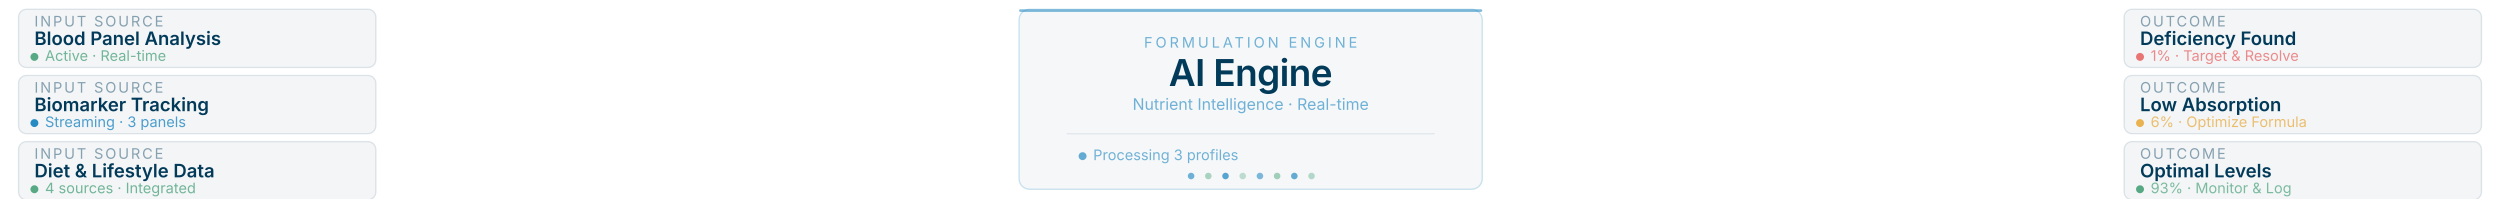
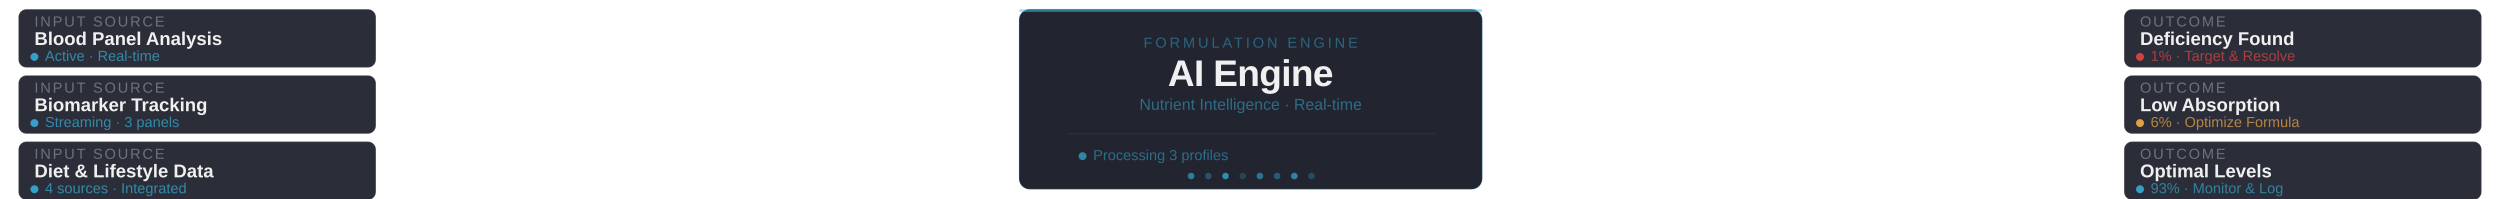
<svg xmlns="http://www.w3.org/2000/svg" viewBox="0 0 1889 150" fill="none">
-   <rect x="14" y="7" width="270" height="44" rx="6" fill="rgba(2,58,89,0.05)" stroke="rgba(2,58,89,0.12)" stroke-width="1" />
-   <text x="26" y="20" font-family="'Inter','Sofia Sans',Arial,sans-serif" font-size="11" fill="rgba(2,58,89,0.45)" letter-spacing="1.4">INPUT SOURCE</text>
-   <text x="26" y="34" font-family="'Inter','Sofia Sans',Arial,sans-serif" font-size="14" font-weight="600" fill="#023A59">Blood Panel Analysis</text>
-   <circle cx="26" cy="43" r="3" fill="#3B9B6F" opacity="0.85" />
-   <text x="34" y="46" font-family="'Inter','Sofia Sans',Arial,sans-serif" font-size="11" fill="rgba(59,155,111,0.70)">Active · Real-time</text>
-   <rect x="14" y="57" width="270" height="44" rx="6" fill="rgba(2,58,89,0.05)" stroke="rgba(2,58,89,0.12)" stroke-width="1" />
-   <text x="26" y="70" font-family="'Inter','Sofia Sans',Arial,sans-serif" font-size="11" fill="rgba(2,58,89,0.45)" letter-spacing="1.4">INPUT SOURCE</text>
-   <text x="26" y="84" font-family="'Inter','Sofia Sans',Arial,sans-serif" font-size="14" font-weight="600" fill="#023A59">Biomarker Tracking</text>
-   <circle cx="26" cy="93" r="3" fill="#0378BA" opacity="0.85" />
-   <text x="34" y="96" font-family="'Inter','Sofia Sans',Arial,sans-serif" font-size="11" fill="rgba(3,120,186,0.70)">Streaming · 3 panels</text>
-   <rect x="14" y="107" width="270" height="44" rx="6" fill="rgba(2,58,89,0.05)" stroke="rgba(2,58,89,0.12)" stroke-width="1" />
-   <text x="26" y="120" font-family="'Inter','Sofia Sans',Arial,sans-serif" font-size="11" fill="rgba(2,58,89,0.45)" letter-spacing="1.4">INPUT SOURCE</text>
-   <text x="26" y="134" font-family="'Inter','Sofia Sans',Arial,sans-serif" font-size="14" font-weight="600" fill="#023A59">Diet &amp; Lifestyle Data</text>
-   <circle cx="26" cy="143" r="3" fill="#3B9B6F" opacity="0.85" />
-   <text x="34" y="146" font-family="'Inter','Sofia Sans',Arial,sans-serif" font-size="11" fill="rgba(59,155,111,0.70)">4 sources · Integrated</text>
-   <rect x="770" y="7" width="350" height="136" rx="8" fill="rgba(2,58,89,0.04)" stroke="rgba(3,120,186,0.20)" stroke-width="1" />
-   <rect x="770" y="7" width="350" height="2" rx="1" fill="rgba(3,120,186,0.50)" />
-   <text x="945" y="36" text-anchor="middle" font-family="'Inter','Sofia Sans',Arial,sans-serif" font-size="11" fill="rgba(3,120,186,0.55)" letter-spacing="2.2">FORMULATION ENGINE</text>
-   <text x="945" y="65" text-anchor="middle" font-family="'Inter','Sofia Sans',Arial,sans-serif" font-size="28" font-weight="600" fill="#023A59" letter-spacing="-0.5">AI Engine</text>
-   <text x="945" y="83" text-anchor="middle" font-family="'Inter','Sofia Sans',Arial,sans-serif" font-size="12" fill="rgba(3,120,186,0.55)">Nutrient Intelligence · Real-time</text>
-   <line x1="806" y1="101" x2="1084" y2="101" stroke="rgba(2,58,89,0.08)" stroke-width="1" />
-   <circle cx="818" cy="118" r="3" fill="#0378BA" opacity="0.60" />
-   <text x="826" y="121" font-family="'Inter','Sofia Sans',Arial,sans-serif" font-size="11" fill="rgba(3,120,186,0.55)">Processing 3 profiles</text>
-   <circle cx="900" cy="133" r="2.5" fill="rgba(3,120,186,0.55)" />
-   <circle cx="913" cy="133" r="2.5" fill="rgba(59,155,111,0.40)" />
-   <circle cx="926" cy="133" r="2.5" fill="rgba(3,120,186,0.65)" />
-   <circle cx="939" cy="133" r="2.5" fill="rgba(59,155,111,0.30)" />
-   <circle cx="952" cy="133" r="2.5" fill="rgba(3,120,186,0.50)" />
-   <circle cx="965" cy="133" r="2.5" fill="rgba(59,155,111,0.45)" />
-   <circle cx="978" cy="133" r="2.5" fill="rgba(3,120,186,0.60)" />
-   <circle cx="991" cy="133" r="2.5" fill="rgba(59,155,111,0.35)" />
-   <rect x="1605" y="7" width="270" height="44" rx="6" fill="rgba(2,58,89,0.05)" stroke="rgba(2,58,89,0.12)" stroke-width="1" />
-   <text x="1617" y="20" font-family="'Inter','Sofia Sans',Arial,sans-serif" font-size="11" fill="rgba(2,58,89,0.45)" letter-spacing="1.4">OUTCOME</text>
-   <text x="1617" y="34" font-family="'Inter','Sofia Sans',Arial,sans-serif" font-size="14" font-weight="600" fill="#023A59">Deficiency Found</text>
-   <circle cx="1617" cy="43" r="3" fill="#E85D5D" opacity="0.85" />
-   <text x="1625" y="46" font-family="'Inter','Sofia Sans',Arial,sans-serif" font-size="11" fill="rgba(232,93,93,0.70)">1% · Target &amp; Resolve</text>
-   <rect x="1605" y="57" width="270" height="44" rx="6" fill="rgba(2,58,89,0.05)" stroke="rgba(2,58,89,0.12)" stroke-width="1" />
-   <text x="1617" y="70" font-family="'Inter','Sofia Sans',Arial,sans-serif" font-size="11" fill="rgba(2,58,89,0.45)" letter-spacing="1.4">OUTCOME</text>
-   <text x="1617" y="84" font-family="'Inter','Sofia Sans',Arial,sans-serif" font-size="14" font-weight="600" fill="#023A59">Low Absorption</text>
-   <circle cx="1617" cy="93" r="3" fill="#E8A735" opacity="0.85" />
-   <text x="1625" y="96" font-family="'Inter','Sofia Sans',Arial,sans-serif" font-size="11" fill="rgba(232,167,53,0.70)">6% · Optimize Formula</text>
-   <rect x="1605" y="107" width="270" height="44" rx="6" fill="rgba(2,58,89,0.05)" stroke="rgba(2,58,89,0.12)" stroke-width="1" />
-   <text x="1617" y="120" font-family="'Inter','Sofia Sans',Arial,sans-serif" font-size="11" fill="rgba(2,58,89,0.45)" letter-spacing="1.4">OUTCOME</text>
-   <text x="1617" y="134" font-family="'Inter','Sofia Sans',Arial,sans-serif" font-size="14" font-weight="600" fill="#023A59">Optimal Levels</text>
-   <circle cx="1617" cy="143" r="3" fill="#3B9B6F" opacity="0.85" />
-   <text x="1625" y="146" font-family="'Inter','Sofia Sans',Arial,sans-serif" font-size="11" fill="rgba(59,155,111,0.65)">93% · Monitor &amp; Log</text>
+   <rect x="14" y="7" width="270" height="44" rx="6" fill="rgba(10,13,26,0.86)" stroke="rgba(255,255,255,0.08)" stroke-width="1" />
+   <text x="26" y="20" font-family="'HelveticaNeue','Helvetica Neue',Arial,sans-serif" font-size="11" fill="rgba(239,240,240,0.35)" letter-spacing="1.4">INPUT SOURCE</text>
+   <text x="26" y="34" font-family="'HelveticaNeue','Helvetica Neue',Arial,sans-serif" font-size="14" font-weight="600" fill="#EFF0F0">Blood Panel Analysis</text>
+   <circle cx="26" cy="43" r="3" fill="#37c6f4" opacity="0.75" />
+   <text x="34" y="46" font-family="'HelveticaNeue','Helvetica Neue',Arial,sans-serif" font-size="11" fill="rgba(55,198,244,0.60)">Active · Real-time</text>
+   <rect x="14" y="57" width="270" height="44" rx="6" fill="rgba(10,13,26,0.86)" stroke="rgba(255,255,255,0.08)" stroke-width="1" />
+   <text x="26" y="70" font-family="'HelveticaNeue','Helvetica Neue',Arial,sans-serif" font-size="11" fill="rgba(239,240,240,0.35)" letter-spacing="1.4">INPUT SOURCE</text>
+   <text x="26" y="84" font-family="'HelveticaNeue','Helvetica Neue',Arial,sans-serif" font-size="14" font-weight="600" fill="#EFF0F0">Biomarker Tracking</text>
+   <circle cx="26" cy="93" r="3" fill="#37c6f4" opacity="0.75" />
+   <text x="34" y="96" font-family="'HelveticaNeue','Helvetica Neue',Arial,sans-serif" font-size="11" fill="rgba(55,198,244,0.60)">Streaming · 3 panels</text>
+   <rect x="14" y="107" width="270" height="44" rx="6" fill="rgba(10,13,26,0.86)" stroke="rgba(255,255,255,0.08)" stroke-width="1" />
+   <text x="26" y="120" font-family="'HelveticaNeue','Helvetica Neue',Arial,sans-serif" font-size="11" fill="rgba(239,240,240,0.35)" letter-spacing="1.4">INPUT SOURCE</text>
+   <text x="26" y="134" font-family="'HelveticaNeue','Helvetica Neue',Arial,sans-serif" font-size="14" font-weight="600" fill="#EFF0F0">Diet &amp; Lifestyle Data</text>
+   <circle cx="26" cy="143" r="3" fill="#37c6f4" opacity="0.75" />
+   <text x="34" y="146" font-family="'HelveticaNeue','Helvetica Neue',Arial,sans-serif" font-size="11" fill="rgba(55,198,244,0.60)">4 sources · Integrated</text>
+   <rect x="770" y="7" width="350" height="136" rx="8" fill="rgba(10,13,26,0.90)" stroke="rgba(55,198,244,0.15)" stroke-width="1" />
+   <rect x="770" y="7" width="350" height="2" rx="1" fill="rgba(55,198,244,0.50)" />
+   <text x="945" y="36" text-anchor="middle" font-family="'HelveticaNeue','Helvetica Neue',Arial,sans-serif" font-size="11" fill="rgba(55,198,244,0.40)" letter-spacing="2.2">FORMULATION ENGINE</text>
+   <text x="945" y="65" text-anchor="middle" font-family="'HelveticaNeue','Helvetica Neue',Arial,sans-serif" font-size="28" font-weight="600" fill="#EFF0F0" letter-spacing="-0.5">AI Engine</text>
+   <text x="945" y="83" text-anchor="middle" font-family="'HelveticaNeue','Helvetica Neue',Arial,sans-serif" font-size="12" fill="rgba(55,198,244,0.45)">Nutrient Intelligence · Real-time</text>
+   <line x1="806" y1="101" x2="1084" y2="101" stroke="rgba(255,255,255,0.05)" stroke-width="1" />
+   <circle cx="818" cy="118" r="3" fill="#37c6f4" opacity="0.60" />
+   <text x="826" y="121" font-family="'HelveticaNeue','Helvetica Neue',Arial,sans-serif" font-size="11" fill="rgba(55,198,244,0.45)">Processing 3 profiles</text>
+   <circle cx="900" cy="133" r="2.5" fill="rgba(55,198,244,0.55)" />
+   <circle cx="913" cy="133" r="2.5" fill="rgba(55,198,244,0.30)" />
+   <circle cx="926" cy="133" r="2.5" fill="rgba(55,198,244,0.65)" />
+   <circle cx="939" cy="133" r="2.5" fill="rgba(55,198,244,0.20)" />
+   <circle cx="952" cy="133" r="2.5" fill="rgba(55,198,244,0.50)" />
+   <circle cx="965" cy="133" r="2.5" fill="rgba(55,198,244,0.35)" />
+   <circle cx="978" cy="133" r="2.5" fill="rgba(55,198,244,0.60)" />
+   <circle cx="991" cy="133" r="2.5" fill="rgba(55,198,244,0.25)" />
+   <rect x="1605" y="7" width="270" height="44" rx="6" fill="rgba(10,13,26,0.86)" stroke="rgba(255,255,255,0.08)" stroke-width="1" />
+   <text x="1617" y="20" font-family="'HelveticaNeue','Helvetica Neue',Arial,sans-serif" font-size="11" fill="rgba(239,240,240,0.35)" letter-spacing="1.4">OUTCOME</text>
+   <text x="1617" y="34" font-family="'HelveticaNeue','Helvetica Neue',Arial,sans-serif" font-size="14" font-weight="600" fill="#EFF0F0">Deficiency Found</text>
+   <circle cx="1617" cy="43" r="3" fill="#f04545" opacity="0.85" />
+   <text x="1625" y="46" font-family="'HelveticaNeue','Helvetica Neue',Arial,sans-serif" font-size="11" fill="rgba(240,69,69,0.65)">1% · Target &amp; Resolve</text>
+   <rect x="1605" y="57" width="270" height="44" rx="6" fill="rgba(10,13,26,0.86)" stroke="rgba(255,255,255,0.08)" stroke-width="1" />
+   <text x="1617" y="70" font-family="'HelveticaNeue','Helvetica Neue',Arial,sans-serif" font-size="11" fill="rgba(239,240,240,0.35)" letter-spacing="1.4">OUTCOME</text>
+   <text x="1617" y="84" font-family="'HelveticaNeue','Helvetica Neue',Arial,sans-serif" font-size="14" font-weight="600" fill="#EFF0F0">Low Absorption</text>
+   <circle cx="1617" cy="93" r="3" fill="#ffb347" opacity="0.85" />
+   <text x="1625" y="96" font-family="'HelveticaNeue','Helvetica Neue',Arial,sans-serif" font-size="11" fill="rgba(255,179,71,0.65)">6% · Optimize Formula</text>
+   <rect x="1605" y="107" width="270" height="44" rx="6" fill="rgba(10,13,26,0.86)" stroke="rgba(255,255,255,0.08)" stroke-width="1" />
+   <text x="1617" y="120" font-family="'HelveticaNeue','Helvetica Neue',Arial,sans-serif" font-size="11" fill="rgba(239,240,240,0.35)" letter-spacing="1.4">OUTCOME</text>
+   <text x="1617" y="134" font-family="'HelveticaNeue','Helvetica Neue',Arial,sans-serif" font-size="14" font-weight="600" fill="#EFF0F0">Optimal Levels</text>
+   <circle cx="1617" cy="143" r="3" fill="#37c6f4" opacity="0.75" />
+   <text x="1625" y="146" font-family="'HelveticaNeue','Helvetica Neue',Arial,sans-serif" font-size="11" fill="rgba(55,198,244,0.55)">93% · Monitor &amp; Log</text>
</svg>
